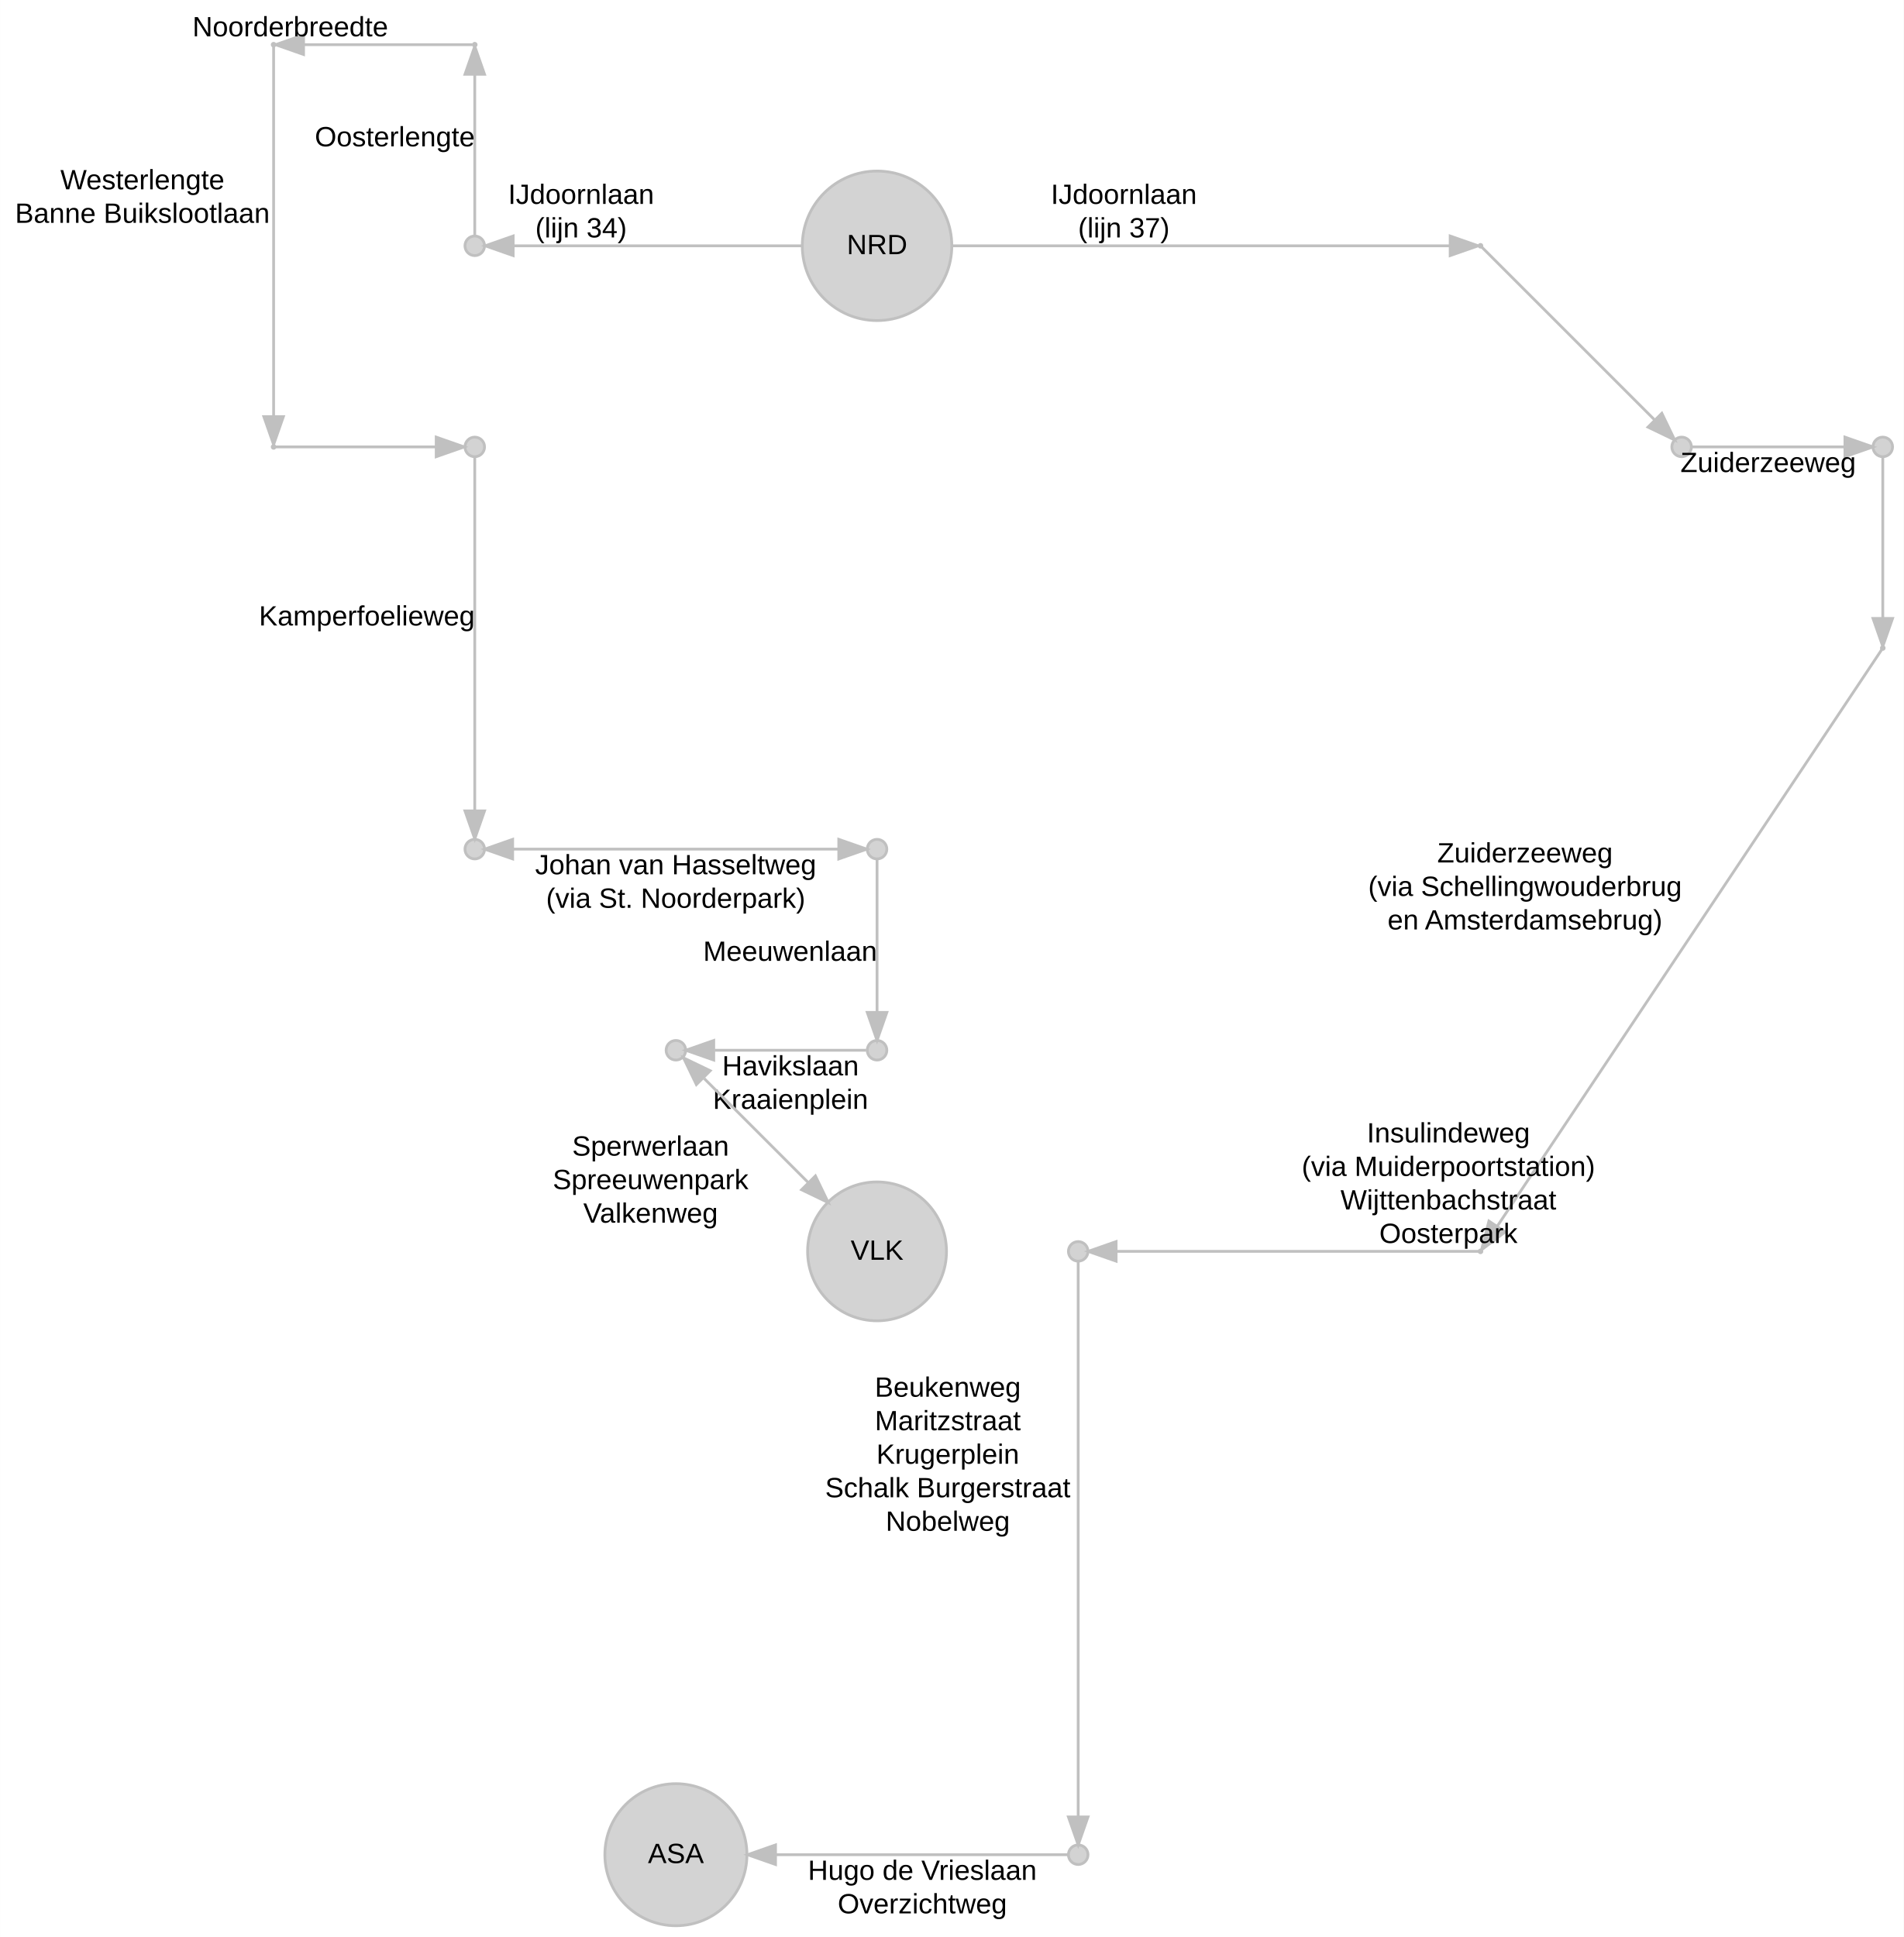
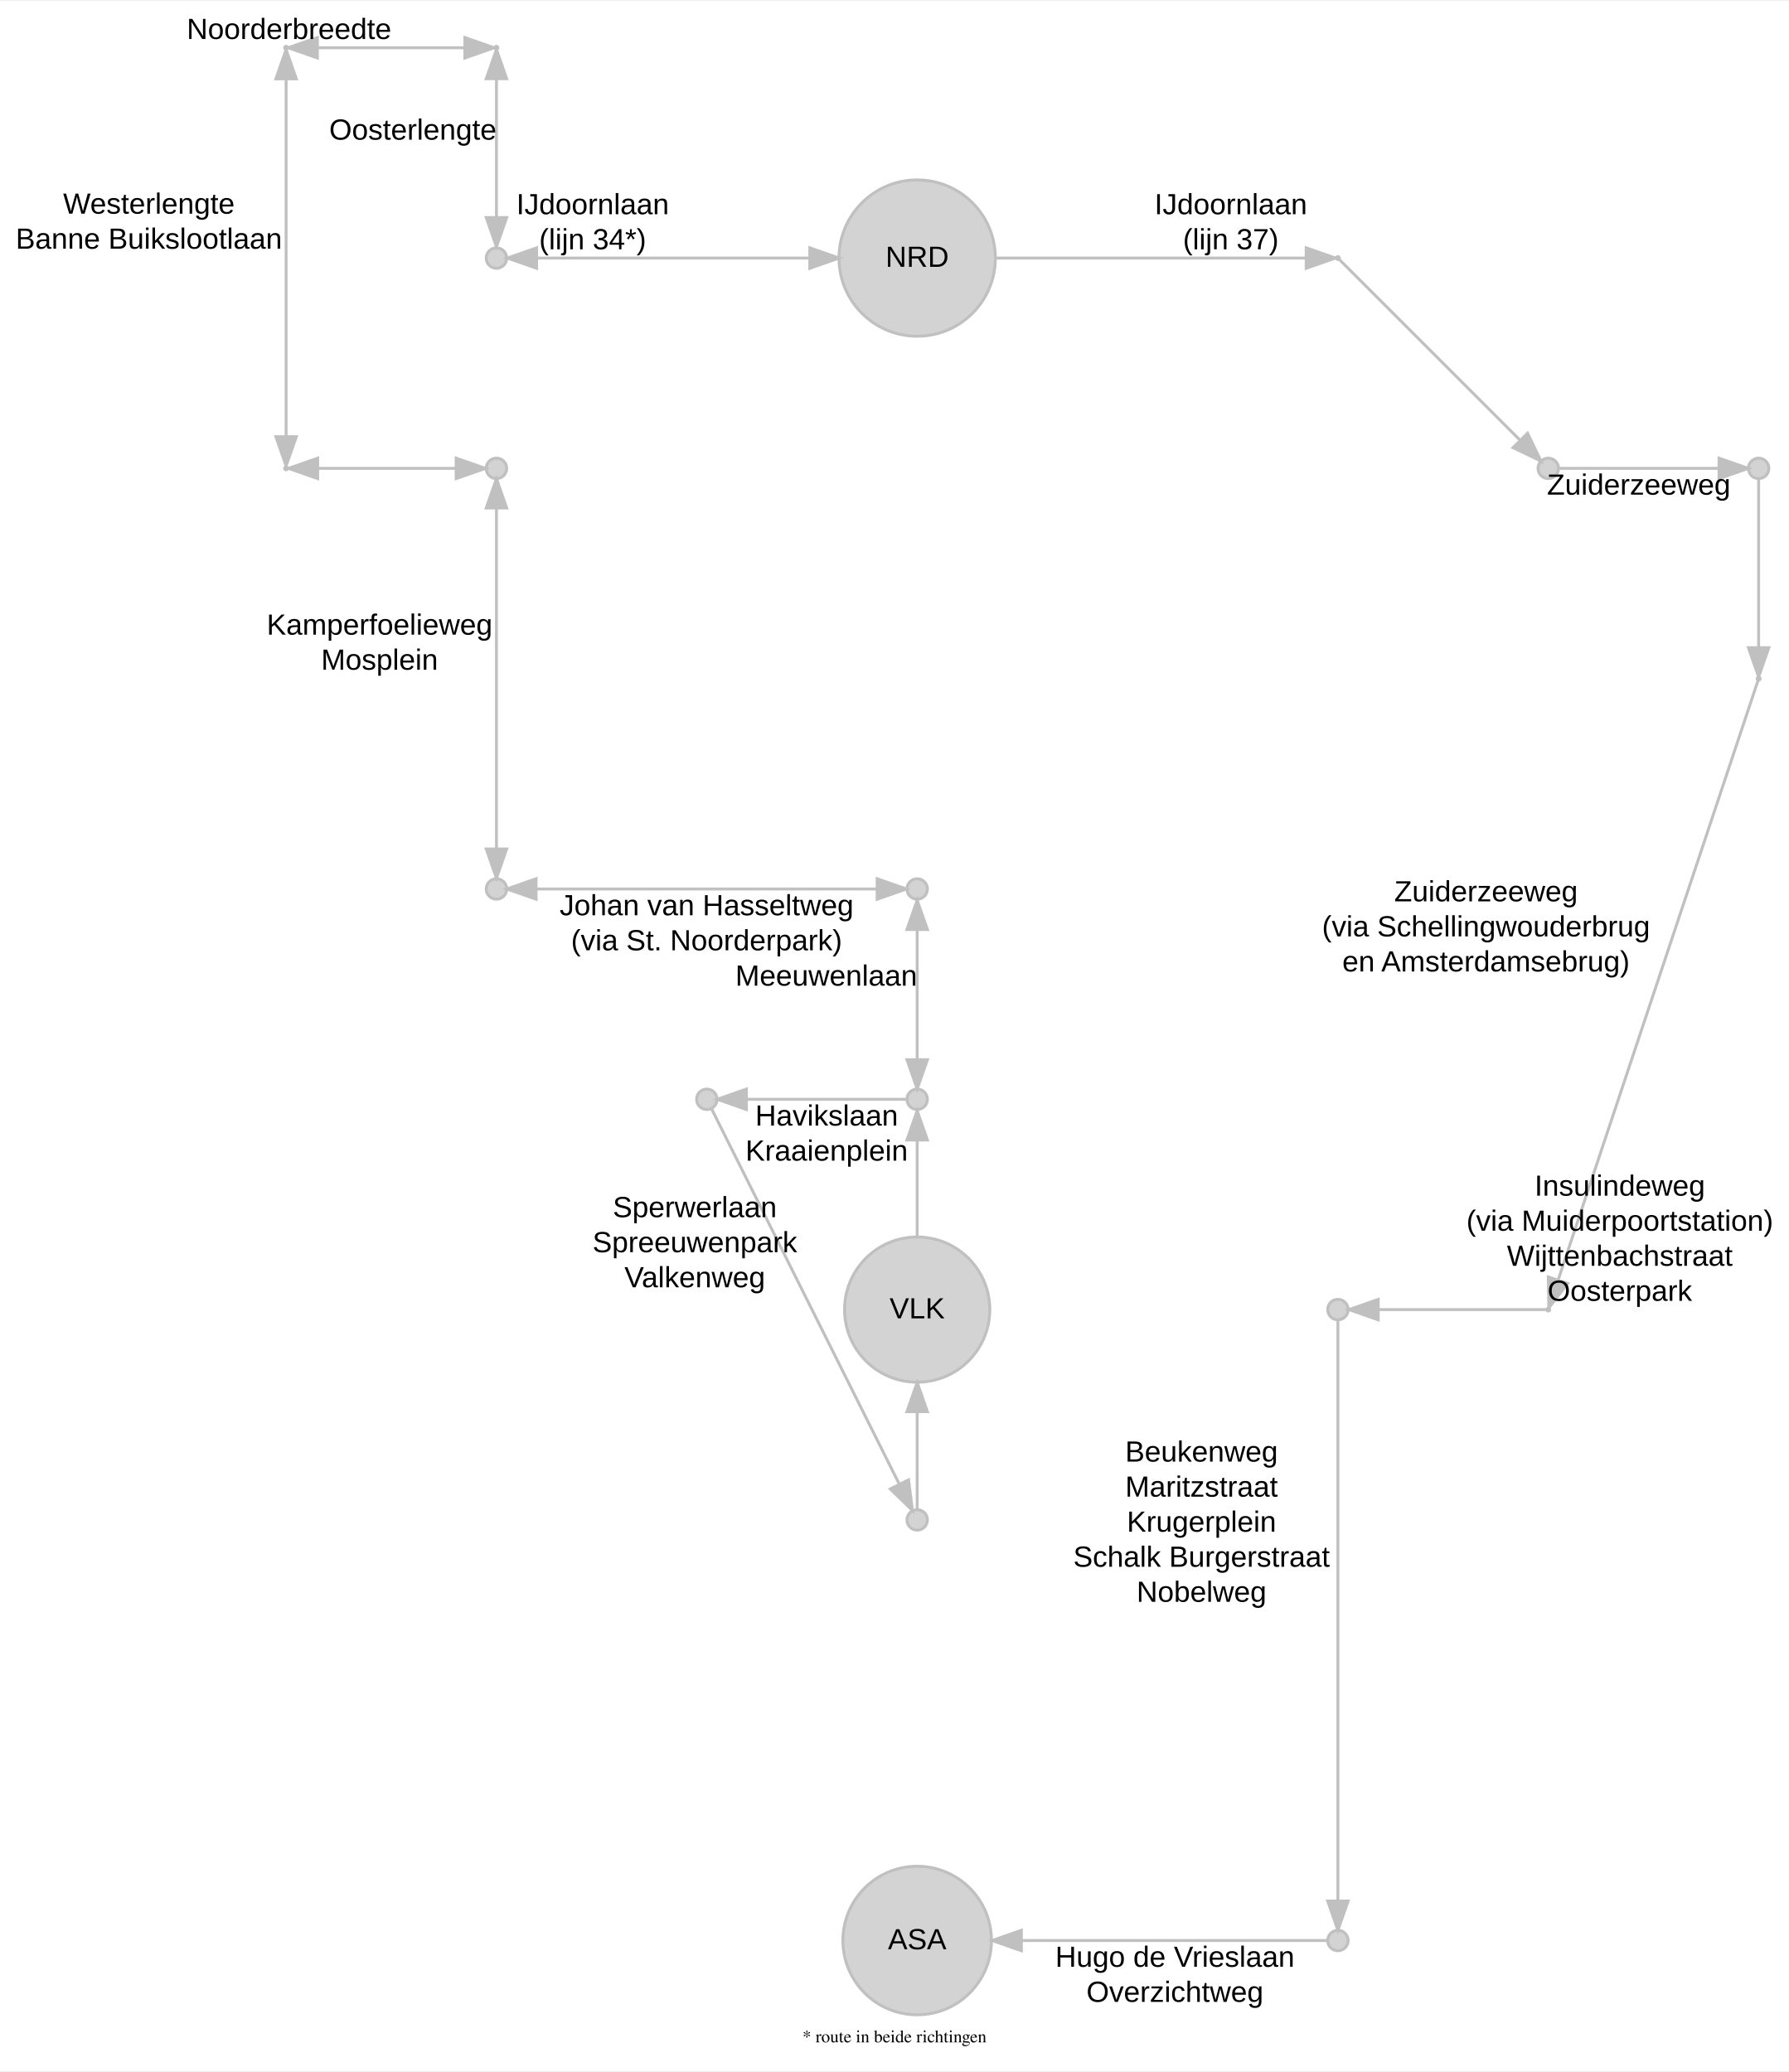
- <svg xmlns="http://www.w3.org/2000/svg" width="681pt" height="693pt" viewBox="0.00 0.00 681.42 693.46">
-   <g id="graph0" class="graph" transform="scale(1 1) rotate(0) translate(4 689.4608)">
-     <polygon fill="#ffffff" stroke="transparent" points="-4,4 -4,-689.461 677.422,-689.461 677.422,4 -4,4" />
+ <svg xmlns="http://www.w3.org/2000/svg" width="612pt" height="709pt" viewBox="0.00 0.00 612.31 708.66">
+   <g id="graph0" class="graph" transform="scale(1 1) rotate(0) translate(4 704.6608)">
+     <polygon fill="#ffffff" stroke="transparent" points="-4,4 -4,-704.661 608.305,-704.661 608.305,4 -4,4" />
+     <text text-anchor="middle" x="302.153" y="-5.8" font-family="Times,serif" font-size="6.00" fill="#000000">* route in beide richtingen</text>
    <g id="node1" class="node">
-       <ellipse fill="#d3d3d3" stroke="#c0c0c0" cx="309.922" cy="-601.461" rx="26.756" ry="26.756" />
-       <text text-anchor="middle" x="309.922" y="-598.461" font-family="Arial" font-size="10.00" fill="#000000">NRD</text>
+       <ellipse fill="#d3d3d3" stroke="#c0c0c0" cx="309.922" cy="-616.661" rx="26.756" ry="26.756" />
+       <text text-anchor="middle" x="309.922" y="-613.661" font-family="Arial" font-size="10.00" fill="#000000">NRD</text>
    </g>
    <g id="node2" class="node">
-       <ellipse fill="#d3d3d3" stroke="#c0c0c0" cx="165.922" cy="-601.461" rx="3.5" ry="3.5" />
+       <ellipse fill="#d3d3d3" stroke="#c0c0c0" cx="165.922" cy="-616.661" rx="3.5" ry="3.5" />
    </g>
    <g id="edge1" class="edge">
-       <path fill="none" stroke="#c0c0c0" d="M283.174,-601.461C252.563,-601.461 203.599,-601.461 179.804,-601.461" />
-       <polygon fill="#c0c0c0" stroke="#c0c0c0" points="179.666,-597.961 169.666,-601.461 179.666,-604.961 179.666,-597.961" />
-       <text text-anchor="middle" x="203.98" y="-616.461" font-family="Arial" font-size="10.00" fill="#000000">IJdoornlaan </text>
-       <text text-anchor="middle" x="203.98" y="-604.461" font-family="Arial" font-size="10.00" fill="#000000"> (lijn 34)</text>
+       <path fill="none" stroke="#c0c0c0" d="M272.874,-616.661C242.488,-616.661 201.135,-616.661 179.849,-616.661" />
+       <polygon fill="#c0c0c0" stroke="#c0c0c0" points="273.174,-620.161 283.174,-616.661 273.174,-613.161 273.174,-620.161" />
+       <polygon fill="#c0c0c0" stroke="#c0c0c0" points="179.666,-613.161 169.666,-616.661 179.666,-620.161 179.666,-613.161" />
+       <text text-anchor="middle" x="198.852" y="-631.661" font-family="Arial" font-size="10.00" fill="#000000">IJdoornlaan </text>
+       <text text-anchor="middle" x="198.852" y="-619.661" font-family="Arial" font-size="10.00" fill="#000000"> (lijn 34*)</text>
+     </g>
+     <g id="node13" class="node">
+       <ellipse fill="#d3d3d3" stroke="#c0c0c0" cx="453.922" cy="-616.661" rx=".5" ry=".5" />
+     </g>
+     <g id="edge13" class="edge">
+       <path fill="none" stroke="#c0c0c0" d="M336.67,-616.661C368.543,-616.661 420.313,-616.661 442.851,-616.661" />
+       <polygon fill="#c0c0c0" stroke="#c0c0c0" points="443.063,-620.161 453.063,-616.661 443.063,-613.161 443.063,-620.161" />
+       <text text-anchor="middle" x="417.27" y="-631.661" font-family="Arial" font-size="10.00" fill="#000000">IJdoornlaan </text>
+       <text text-anchor="middle" x="417.27" y="-619.661" font-family="Arial" font-size="10.00" fill="#000000"> (lijn 37)</text>
+     </g>
+     <g id="node3" class="node">
+       <ellipse fill="#d3d3d3" stroke="#c0c0c0" cx="165.922" cy="-688.661" rx=".5" ry=".5" />
+     </g>
+     <g id="edge2" class="edge">
+       <path fill="none" stroke="#c0c0c0" d="M165.922,-630.63C165.922,-644.402 165.922,-665.163 165.922,-677.76" />
+       <polygon fill="#c0c0c0" stroke="#c0c0c0" points="169.422,-630.532 165.922,-620.532 162.422,-630.532 169.422,-630.532" />
+       <polygon fill="#c0c0c0" stroke="#c0c0c0" points="162.422,-678.06 165.922,-688.06 169.422,-678.06 162.422,-678.06" />
+       <text text-anchor="middle" x="137.303" y="-657.195" font-family="Arial" font-size="10.00" fill="#000000">Oosterlengte</text>
+     </g>
+     <g id="node4" class="node">
+       <ellipse fill="#d3d3d3" stroke="#c0c0c0" cx="93.922" cy="-688.661" rx=".5" ry=".5" />
+     </g>
+     <g id="edge3" class="edge">
+       <path fill="none" stroke="#c0c0c0" d="M154.842,-688.661C141.314,-688.661 118.569,-688.661 105.029,-688.661" />
+       <polygon fill="#c0c0c0" stroke="#c0c0c0" points="155.113,-692.161 165.113,-688.661 155.113,-685.161 155.113,-692.161" />
+       <polygon fill="#c0c0c0" stroke="#c0c0c0" points="104.635,-685.161 94.635,-688.661 104.635,-692.161 104.635,-685.161" />
+       <text text-anchor="middle" x="94.927" y="-691.661" font-family="Arial" font-size="10.00" fill="#000000">Noorderbreedte</text>
+     </g>
+     <g id="node5" class="node">
+       <ellipse fill="#d3d3d3" stroke="#c0c0c0" cx="93.922" cy="-544.661" rx=".5" ry=".5" />
+     </g>
+     <g id="edge4" class="edge">
+       <path fill="none" stroke="#c0c0c0" d="M93.922,-677.851C93.922,-651.258 93.922,-582.866 93.922,-555.865" />
+       <polygon fill="#c0c0c0" stroke="#c0c0c0" points="90.422,-678.019 93.922,-688.019 97.422,-678.019 90.422,-678.019" />
+       <polygon fill="#c0c0c0" stroke="#c0c0c0" points="97.422,-555.511 93.922,-545.511 90.422,-555.511 97.422,-555.511" />
+       <text text-anchor="middle" x="46.961" y="-631.858" font-family="Arial" font-size="10.00" fill="#000000">Westerlengte </text>
+       <text text-anchor="middle" x="46.961" y="-619.858" font-family="Arial" font-size="10.00" fill="#000000"> Banne Buikslootlaan</text>
+     </g>
+     <g id="node6" class="node">
+       <ellipse fill="#d3d3d3" stroke="#c0c0c0" cx="165.922" cy="-544.661" rx="3.5" ry="3.5" />
+     </g>
+     <g id="edge5" class="edge">
+       <path fill="none" stroke="#c0c0c0" d="M104.889,-544.661C117.469,-544.661 138.126,-544.661 151.874,-544.661" />
+       <polygon fill="#c0c0c0" stroke="#c0c0c0" points="104.731,-541.161 94.731,-544.661 104.731,-548.161 104.731,-541.161" />
+       <polygon fill="#c0c0c0" stroke="#c0c0c0" points="152.127,-548.161 162.127,-544.661 152.127,-541.161 152.127,-548.161" />
+     </g>
+     <g id="node7" class="node">
+       <ellipse fill="#d3d3d3" stroke="#c0c0c0" cx="165.922" cy="-400.661" rx="3.5" ry="3.5" />
+     </g>
+     <g id="edge6" class="edge">
+       <path fill="none" stroke="#c0c0c0" d="M165.922,-530.785C165.922,-503.312 165.922,-442.271 165.922,-414.681" />
+       <polygon fill="#c0c0c0" stroke="#c0c0c0" points="162.422,-531.101 165.922,-541.101 169.422,-531.101 162.422,-531.101" />
+       <polygon fill="#c0c0c0" stroke="#c0c0c0" points="169.422,-414.356 165.922,-404.356 162.422,-414.356 169.422,-414.356" />
+       <text text-anchor="middle" x="125.915" y="-487.733" font-family="Arial" font-size="10.00" fill="#000000">Kamperfoelieweg </text>
+       <text text-anchor="middle" x="125.915" y="-475.733" font-family="Arial" font-size="10.00" fill="#000000"> Mosplein</text>
+     </g>
+     <g id="node8" class="node">
+       <ellipse fill="#d3d3d3" stroke="#c0c0c0" cx="309.922" cy="-400.661" rx="3.5" ry="3.5" />
+     </g>
+     <g id="edge7" class="edge">
+       <path fill="none" stroke="#c0c0c0" d="M179.798,-400.661C207.27,-400.661 268.312,-400.661 295.902,-400.661" />
+       <polygon fill="#c0c0c0" stroke="#c0c0c0" points="179.482,-397.161 169.482,-400.661 179.482,-404.161 179.482,-397.161" />
+       <polygon fill="#c0c0c0" stroke="#c0c0c0" points="296.227,-404.161 306.227,-400.661 296.227,-397.161 296.227,-404.161" />
+       <text text-anchor="middle" x="237.85" y="-391.661" font-family="Arial" font-size="10.00" fill="#000000">Johan van Hasseltweg </text>
+       <text text-anchor="middle" x="237.85" y="-379.661" font-family="Arial" font-size="10.00" fill="#000000"> (via St. Noorderpark)</text>
+     </g>
+     <g id="node9" class="node">
+       <ellipse fill="#d3d3d3" stroke="#c0c0c0" cx="309.922" cy="-328.661" rx="3.5" ry="3.5" />
+     </g>
+     <g id="edge8" class="edge">
+       <path fill="none" stroke="#c0c0c0" d="M309.922,-386.691C309.922,-373.926 309.922,-355.155 309.922,-342.447" />
+       <polygon fill="#c0c0c0" stroke="#c0c0c0" points="306.422,-386.79 309.922,-396.79 313.422,-386.79 306.422,-386.79" />
+       <polygon fill="#c0c0c0" stroke="#c0c0c0" points="313.422,-342.207 309.922,-332.207 306.422,-342.207 313.422,-342.207" />
+       <text text-anchor="middle" x="278.803" y="-367.569" font-family="Arial" font-size="10.00" fill="#000000">Meeuwenlaan</text>
+     </g>
+     <g id="node10" class="node">
+       <ellipse fill="#d3d3d3" stroke="#c0c0c0" cx="237.922" cy="-328.661" rx="3.5" ry="3.5" />
+     </g>
+     <g id="edge9" class="edge">
+       <path fill="none" stroke="#c0c0c0" d="M306.051,-328.661C295.996,-328.661 268.663,-328.661 251.832,-328.661" />
+       <polygon fill="#c0c0c0" stroke="#c0c0c0" points="251.468,-325.161 241.468,-328.661 251.468,-332.161 251.468,-325.161" />
+       <text text-anchor="middle" x="278.941" y="-319.661" font-family="Arial" font-size="10.00" fill="#000000">Havikslaan </text>
+       <text text-anchor="middle" x="278.941" y="-307.661" font-family="Arial" font-size="10.00" fill="#000000"> Kraaienplein</text>
+     </g>
+     <g id="node11" class="node">
+       <ellipse fill="#d3d3d3" stroke="#c0c0c0" cx="309.922" cy="-184.661" rx="3.5" ry="3.5" />
+     </g>
+     <g id="edge10" class="edge">
+       <path fill="none" stroke="#c0c0c0" d="M239.561,-325.383C248.136,-308.232 288.034,-228.437 303.641,-197.224" />
+       <polygon fill="#c0c0c0" stroke="#c0c0c0" points="306.975,-198.381 308.317,-187.871 300.714,-195.25 306.975,-198.381" />
+       <text text-anchor="middle" x="233.813" y="-288.303" font-family="Arial" font-size="10.00" fill="#000000">Sperwerlaan </text>
+       <text text-anchor="middle" x="233.813" y="-276.303" font-family="Arial" font-size="10.00" fill="#000000"> Spreeuwenpark </text>
+       <text text-anchor="middle" x="233.813" y="-264.303" font-family="Arial" font-size="10.00" fill="#000000"> Valkenweg</text>
    </g>
    <g id="node12" class="node">
-       <ellipse fill="#d3d3d3" stroke="#c0c0c0" cx="525.922" cy="-601.461" rx=".5" ry=".5" />
+       <ellipse fill="#d3d3d3" stroke="#c0c0c0" cx="309.922" cy="-256.661" rx="24.853" ry="24.853" />
+       <text text-anchor="middle" x="309.922" y="-253.661" font-family="Arial" font-size="10.00" fill="#000000">VLK</text>
    </g>
    <g id="edge11" class="edge">
-       <path fill="none" stroke="#c0c0c0" d="M336.842,-601.461C384.485,-601.461 481.737,-601.461 514.705,-601.461" />
-       <polygon fill="#c0c0c0" stroke="#c0c0c0" points="515.078,-604.961 525.078,-601.461 515.078,-597.961 515.078,-604.961" />
-       <text text-anchor="middle" x="398.264" y="-616.461" font-family="Arial" font-size="10.00" fill="#000000">IJdoornlaan </text>
-       <text text-anchor="middle" x="398.264" y="-604.461" font-family="Arial" font-size="10.00" fill="#000000"> (lijn 37)</text>
-     </g>
-     <g id="node3" class="node">
-       <ellipse fill="#d3d3d3" stroke="#c0c0c0" cx="165.922" cy="-673.461" rx=".5" ry=".5" />
-     </g>
-     <g id="edge2" class="edge">
-       <path fill="none" stroke="#c0c0c0" d="M165.922,-605.332C165.922,-616.066 165.922,-646.491 165.922,-662.809" />
-       <polygon fill="#c0c0c0" stroke="#c0c0c0" points="162.422,-662.86 165.922,-672.86 169.422,-662.86 162.422,-662.86" />
-       <text text-anchor="middle" x="137.303" y="-637.07" font-family="Arial" font-size="10.00" fill="#000000">Oosterlengte</text>
-     </g>
-     <g id="node4" class="node">
-       <ellipse fill="#d3d3d3" stroke="#c0c0c0" cx="93.922" cy="-673.461" rx=".5" ry=".5" />
-     </g>
-     <g id="edge3" class="edge">
-       <path fill="none" stroke="#c0c0c0" d="M165.113,-673.461C159.262,-673.461 123.11,-673.461 104.689,-673.461" />
-       <polygon fill="#c0c0c0" stroke="#c0c0c0" points="104.635,-669.961 94.635,-673.461 104.635,-676.961 104.635,-669.961" />
-       <text text-anchor="middle" x="99.893" y="-676.461" font-family="Arial" font-size="10.00" fill="#000000">Noorderbreedte</text>
-     </g>
-     <g id="node5" class="node">
-       <ellipse fill="#d3d3d3" stroke="#c0c0c0" cx="93.922" cy="-529.461" rx=".5" ry=".5" />
-     </g>
-     <g id="edge4" class="edge">
-       <path fill="none" stroke="#c0c0c0" d="M93.922,-672.819C93.922,-664.271 93.922,-572.733 93.922,-540.563" />
-       <polygon fill="#c0c0c0" stroke="#c0c0c0" points="97.422,-540.311 93.922,-530.311 90.422,-540.311 97.422,-540.311" />
-       <text text-anchor="middle" x="46.961" y="-621.691" font-family="Arial" font-size="10.00" fill="#000000">Westerlengte </text>
-       <text text-anchor="middle" x="46.961" y="-609.691" font-family="Arial" font-size="10.00" fill="#000000"> Banne Buikslootlaan</text>
-     </g>
-     <g id="node6" class="node">
-       <ellipse fill="#d3d3d3" stroke="#c0c0c0" cx="165.922" cy="-529.461" rx="3.5" ry="3.5" />
-     </g>
-     <g id="edge5" class="edge">
-       <path fill="none" stroke="#c0c0c0" d="M94.731,-529.461C100.256,-529.461 132.801,-529.461 151.921,-529.461" />
-       <polygon fill="#c0c0c0" stroke="#c0c0c0" points="152.127,-532.961 162.127,-529.461 152.127,-525.961 152.127,-532.961" />
-     </g>
-     <g id="node7" class="node">
-       <ellipse fill="#d3d3d3" stroke="#c0c0c0" cx="165.922" cy="-385.461" rx="3.5" ry="3.5" />
-     </g>
-     <g id="edge6" class="edge">
-       <path fill="none" stroke="#c0c0c0" d="M165.922,-525.901C165.922,-508.39 165.922,-430.953 165.922,-399.158" />
-       <polygon fill="#c0c0c0" stroke="#c0c0c0" points="169.422,-399.156 165.922,-389.156 162.422,-399.156 169.422,-399.156" />
-       <text text-anchor="middle" x="127.305" y="-465.53" font-family="Arial" font-size="10.00" fill="#000000">Kamperfoelieweg</text>
-     </g>
-     <g id="node8" class="node">
-       <ellipse fill="#d3d3d3" stroke="#c0c0c0" cx="309.922" cy="-385.461" rx="3.5" ry="3.5" />
-     </g>
-     <g id="edge7" class="edge">
-       <path fill="none" stroke="#c0c0c0" d="M179.798,-385.461C207.27,-385.461 268.312,-385.461 295.902,-385.461" />
-       <polygon fill="#c0c0c0" stroke="#c0c0c0" points="179.482,-381.961 169.482,-385.461 179.482,-388.961 179.482,-381.961" />
-       <polygon fill="#c0c0c0" stroke="#c0c0c0" points="296.227,-388.961 306.227,-385.461 296.227,-381.961 296.227,-388.961" />
-       <text text-anchor="middle" x="237.85" y="-376.461" font-family="Arial" font-size="10.00" fill="#000000">Johan van Hasseltweg </text>
-       <text text-anchor="middle" x="237.85" y="-364.461" font-family="Arial" font-size="10.00" fill="#000000"> (via St. Noorderpark)</text>
-     </g>
-     <g id="node9" class="node">
-       <ellipse fill="#d3d3d3" stroke="#c0c0c0" cx="309.922" cy="-313.461" rx="3.5" ry="3.5" />
-     </g>
-     <g id="edge8" class="edge">
-       <path fill="none" stroke="#c0c0c0" d="M309.922,-381.59C309.922,-371.534 309.922,-344.202 309.922,-327.37" />
-       <polygon fill="#c0c0c0" stroke="#c0c0c0" points="313.422,-327.007 309.922,-317.007 306.422,-327.007 313.422,-327.007" />
-       <text text-anchor="middle" x="278.803" y="-345.48" font-family="Arial" font-size="10.00" fill="#000000">Meeuwenlaan</text>
-     </g>
-     <g id="node10" class="node">
-       <ellipse fill="#d3d3d3" stroke="#c0c0c0" cx="237.922" cy="-313.461" rx="3.5" ry="3.5" />
-     </g>
-     <g id="edge9" class="edge">
-       <path fill="none" stroke="#c0c0c0" d="M306.051,-313.461C295.996,-313.461 268.663,-313.461 251.832,-313.461" />
-       <polygon fill="#c0c0c0" stroke="#c0c0c0" points="251.468,-309.961 241.468,-313.461 251.468,-316.961 251.468,-309.961" />
-       <text text-anchor="middle" x="278.941" y="-304.461" font-family="Arial" font-size="10.00" fill="#000000">Havikslaan </text>
-       <text text-anchor="middle" x="278.941" y="-292.461" font-family="Arial" font-size="10.00" fill="#000000"> Kraaienplein</text>
-     </g>
-     <g id="node11" class="node">
-       <ellipse fill="#d3d3d3" stroke="#c0c0c0" cx="309.922" cy="-241.461" rx="24.853" ry="24.853" />
-       <text text-anchor="middle" x="309.922" y="-238.461" font-family="Arial" font-size="10.00" fill="#000000">VLK</text>
-     </g>
-     <g id="edge10" class="edge">
-       <path fill="none" stroke="#c0c0c0" d="M248.041,-303.342C257.66,-293.723 272.511,-278.872 285.252,-266.13" />
-       <polygon fill="#c0c0c0" stroke="#c0c0c0" points="245.253,-301.18 240.657,-310.726 250.202,-306.13 245.253,-301.18" />
-       <polygon fill="#c0c0c0" stroke="#c0c0c0" points="287.859,-268.473 292.455,-258.927 282.909,-263.524 287.859,-268.473" />
-       <text text-anchor="middle" x="228.858" y="-275.736" font-family="Arial" font-size="10.00" fill="#000000">Sperwerlaan </text>
-       <text text-anchor="middle" x="228.858" y="-263.736" font-family="Arial" font-size="10.00" fill="#000000"> Spreeuwenpark </text>
-       <text text-anchor="middle" x="228.858" y="-251.736" font-family="Arial" font-size="10.00" fill="#000000"> Valkenweg</text>
-     </g>
-     <g id="node13" class="node">
-       <ellipse fill="#d3d3d3" stroke="#c0c0c0" cx="597.922" cy="-529.461" rx="3.5" ry="3.5" />
+       <path fill="none" stroke="#c0c0c0" d="M309.922,-188.532C309.922,-194.956 309.922,-208.433 309.922,-221.717" />
+       <polygon fill="#c0c0c0" stroke="#c0c0c0" points="306.422,-221.719 309.922,-231.719 313.422,-221.719 306.422,-221.719" />
    </g>
    <g id="edge12" class="edge">
-       <path fill="none" stroke="#c0c0c0" d="M526.382,-601.001C531.034,-596.349 569.804,-557.579 588.246,-539.137" />
-       <polygon fill="#c0c0c0" stroke="#c0c0c0" points="590.832,-541.501 595.428,-531.955 585.882,-536.551 590.832,-541.501" />
+       <path fill="none" stroke="#c0c0c0" d="M309.922,-281.439C309.922,-292.526 309.922,-305.191 309.922,-314.612" />
+       <polygon fill="#c0c0c0" stroke="#c0c0c0" points="306.422,-314.723 309.922,-324.723 313.422,-314.723 306.422,-314.723" />
    </g>
    <g id="node14" class="node">
-       <ellipse fill="#d3d3d3" stroke="#c0c0c0" cx="669.922" cy="-529.461" rx="3.5" ry="3.5" />
+       <ellipse fill="#d3d3d3" stroke="#c0c0c0" cx="525.922" cy="-544.661" rx="3.5" ry="3.5" />
    </g>
-     <g id="edge13" class="edge">
-       <path fill="none" stroke="#c0c0c0" d="M601.793,-529.461C611.848,-529.461 639.181,-529.461 656.012,-529.461" />
-       <polygon fill="#c0c0c0" stroke="#c0c0c0" points="656.376,-532.961 666.376,-529.461 656.376,-525.961 656.376,-532.961" />
-       <text text-anchor="middle" x="628.903" y="-520.461" font-family="Arial" font-size="10.00" fill="#000000">Zuiderzeeweg</text>
+     <g id="edge14" class="edge">
+       <path fill="none" stroke="#c0c0c0" d="M454.382,-616.201C459.034,-611.549 497.804,-572.779 516.246,-554.337" />
+       <polygon fill="#c0c0c0" stroke="#c0c0c0" points="518.832,-556.701 523.428,-547.155 513.882,-551.751 518.832,-556.701" />
    </g>
    <g id="node15" class="node">
-       <ellipse fill="#d3d3d3" stroke="#c0c0c0" cx="669.922" cy="-457.461" rx=".5" ry=".5" />
+       <ellipse fill="#d3d3d3" stroke="#c0c0c0" cx="597.922" cy="-544.661" rx="3.5" ry="3.5" />
    </g>
-     <g id="edge14" class="edge">
-       <path fill="none" stroke="#c0c0c0" d="M669.922,-525.59C669.922,-514.855 669.922,-484.431 669.922,-468.113" />
-       <polygon fill="#c0c0c0" stroke="#c0c0c0" points="673.422,-468.062 669.922,-458.062 666.422,-468.062 673.422,-468.062" />
+     <g id="edge15" class="edge">
+       <path fill="none" stroke="#c0c0c0" d="M529.793,-544.661C539.848,-544.661 567.181,-544.661 584.012,-544.661" />
+       <polygon fill="#c0c0c0" stroke="#c0c0c0" points="584.376,-548.161 594.376,-544.661 584.376,-541.161 584.376,-548.161" />
+       <text text-anchor="middle" x="556.903" y="-535.661" font-family="Arial" font-size="10.00" fill="#000000">Zuiderzeeweg</text>
    </g>
    <g id="node16" class="node">
-       <ellipse fill="#d3d3d3" stroke="#c0c0c0" cx="525.922" cy="-241.461" rx=".5" ry=".5" />
+       <ellipse fill="#d3d3d3" stroke="#c0c0c0" cx="597.922" cy="-472.661" rx=".5" ry=".5" />
    </g>
-     <g id="edge15" class="edge">
-       <path fill="none" stroke="#c0c0c0" d="M669.509,-456.841C662.142,-445.79 558.382,-290.151 531.992,-250.566" />
-       <polygon fill="#c0c0c0" stroke="#c0c0c0" points="534.769,-248.422 526.31,-242.043 528.945,-252.305 534.769,-248.422" />
-       <text text-anchor="middle" x="541.853" y="-380.704" font-family="Arial" font-size="10.00" fill="#000000">Zuiderzeeweg </text>
-       <text text-anchor="middle" x="541.853" y="-368.704" font-family="Arial" font-size="10.00" fill="#000000"> (via Schellingwouderbrug </text>
-       <text text-anchor="middle" x="541.853" y="-356.704" font-family="Arial" font-size="10.00" fill="#000000"> en Amsterdamsebrug) </text>
+     <g id="edge16" class="edge">
+       <path fill="none" stroke="#c0c0c0" d="M597.922,-540.79C597.922,-530.055 597.922,-499.631 597.922,-483.312" />
+       <polygon fill="#c0c0c0" stroke="#c0c0c0" points="601.422,-483.262 597.922,-473.262 594.422,-483.262 601.422,-483.262" />
    </g>
    <g id="node17" class="node">
-       <ellipse fill="#d3d3d3" stroke="#c0c0c0" cx="381.922" cy="-241.461" rx="3.5" ry="3.5" />
+       <ellipse fill="#d3d3d3" stroke="#c0c0c0" cx="525.922" cy="-256.661" rx=".5" ry=".5" />
    </g>
-     <g id="edge16" class="edge">
-       <path fill="none" stroke="#c0c0c0" d="M525.28,-241.461C516.968,-241.461 430.18,-241.461 395.818,-241.461" />
-       <polygon fill="#c0c0c0" stroke="#c0c0c0" points="395.488,-237.961 385.488,-241.461 395.488,-244.961 395.488,-237.961" />
-       <text text-anchor="middle" x="514.442" y="-280.461" font-family="Arial" font-size="10.00" fill="#000000">Insulindeweg </text>
-       <text text-anchor="middle" x="514.442" y="-268.461" font-family="Arial" font-size="10.00" fill="#000000"> (via Muiderpoortstation)</text>
-       <text text-anchor="middle" x="514.442" y="-256.461" font-family="Arial" font-size="10.00" fill="#000000"> Wijttenbachstraat </text>
-       <text text-anchor="middle" x="514.442" y="-244.461" font-family="Arial" font-size="10.00" fill="#000000"> Oosterpark </text>
+     <g id="edge17" class="edge">
+       <path fill="none" stroke="#c0c0c0" d="M597.716,-472.041C594.064,-461.086 543.049,-308.041 529.309,-266.823" />
+       <polygon fill="#c0c0c0" stroke="#c0c0c0" points="532.599,-265.623 526.116,-257.243 525.958,-267.836 532.599,-265.623" />
+       <text text-anchor="middle" x="504.614" y="-396.432" font-family="Arial" font-size="10.00" fill="#000000">Zuiderzeeweg </text>
+       <text text-anchor="middle" x="504.614" y="-384.432" font-family="Arial" font-size="10.00" fill="#000000"> (via Schellingwouderbrug </text>
+       <text text-anchor="middle" x="504.614" y="-372.432" font-family="Arial" font-size="10.00" fill="#000000"> en Amsterdamsebrug) </text>
    </g>
    <g id="node18" class="node">
-       <ellipse fill="#d3d3d3" stroke="#c0c0c0" cx="381.922" cy="-25.461" rx="3.5" ry="3.5" />
+       <ellipse fill="#d3d3d3" stroke="#c0c0c0" cx="453.922" cy="-256.661" rx="3.5" ry="3.5" />
    </g>
-     <g id="edge17" class="edge">
-       <path fill="none" stroke="#c0c0c0" d="M381.922,-237.712C381.922,-213.799 381.922,-82.231 381.922,-39.134" />
-       <polygon fill="#c0c0c0" stroke="#c0c0c0" points="385.422,-38.98 381.922,-28.98 378.422,-38.98 385.422,-38.98" />
-       <text text-anchor="middle" x="335.246" y="-189.423" font-family="Arial" font-size="10.00" fill="#000000">Beukenweg </text>
-       <text text-anchor="middle" x="335.246" y="-177.423" font-family="Arial" font-size="10.00" fill="#000000"> Maritzstraat </text>
-       <text text-anchor="middle" x="335.246" y="-165.423" font-family="Arial" font-size="10.00" fill="#000000"> Krugerplein </text>
-       <text text-anchor="middle" x="335.246" y="-153.423" font-family="Arial" font-size="10.00" fill="#000000"> Schalk Burgerstraat </text>
-       <text text-anchor="middle" x="335.246" y="-141.423" font-family="Arial" font-size="10.00" fill="#000000"> Nobelweg</text>
+     <g id="edge18" class="edge">
+       <path fill="none" stroke="#c0c0c0" d="M525.113,-256.661C519.588,-256.661 487.043,-256.661 467.923,-256.661" />
+       <polygon fill="#c0c0c0" stroke="#c0c0c0" points="467.717,-253.161 457.717,-256.661 467.717,-260.161 467.717,-253.161" />
+       <text text-anchor="middle" x="550.412" y="-295.661" font-family="Arial" font-size="10.00" fill="#000000">Insulindeweg </text>
+       <text text-anchor="middle" x="550.412" y="-283.661" font-family="Arial" font-size="10.00" fill="#000000"> (via Muiderpoortstation)</text>
+       <text text-anchor="middle" x="550.412" y="-271.661" font-family="Arial" font-size="10.00" fill="#000000"> Wijttenbachstraat </text>
+       <text text-anchor="middle" x="550.412" y="-259.661" font-family="Arial" font-size="10.00" fill="#000000"> Oosterpark </text>
    </g>
    <g id="node19" class="node">
-       <ellipse fill="#d3d3d3" stroke="#c0c0c0" cx="237.922" cy="-25.461" rx="25.422" ry="25.422" />
-       <text text-anchor="middle" x="237.922" y="-22.461" font-family="Arial" font-size="10.00" fill="#000000">ASA</text>
+       <ellipse fill="#d3d3d3" stroke="#c0c0c0" cx="453.922" cy="-40.661" rx="3.5" ry="3.5" />
    </g>
-     <g id="edge18" class="edge">
-       <path fill="none" stroke="#c0c0c0" d="M378.362,-25.461C364.172,-25.461 310.628,-25.461 273.911,-25.461" />
-       <polygon fill="#c0c0c0" stroke="#c0c0c0" points="273.583,-21.961 263.583,-25.461 273.583,-28.961 273.583,-21.961" />
-       <text text-anchor="middle" x="326.137" y="-16.461" font-family="Arial" font-size="10.00" fill="#000000">Hugo de Vrieslaan </text>
-       <text text-anchor="middle" x="326.137" y="-4.461" font-family="Arial" font-size="10.00" fill="#000000"> Overzichtweg</text>
+     <g id="edge19" class="edge">
+       <path fill="none" stroke="#c0c0c0" d="M453.922,-252.912C453.922,-228.999 453.922,-97.431 453.922,-54.334" />
+       <polygon fill="#c0c0c0" stroke="#c0c0c0" points="457.422,-54.18 453.922,-44.18 450.422,-54.18 457.422,-54.18" />
+       <text text-anchor="middle" x="407.246" y="-204.623" font-family="Arial" font-size="10.00" fill="#000000">Beukenweg </text>
+       <text text-anchor="middle" x="407.246" y="-192.623" font-family="Arial" font-size="10.00" fill="#000000"> Maritzstraat </text>
+       <text text-anchor="middle" x="407.246" y="-180.623" font-family="Arial" font-size="10.00" fill="#000000"> Krugerplein </text>
+       <text text-anchor="middle" x="407.246" y="-168.623" font-family="Arial" font-size="10.00" fill="#000000"> Schalk Burgerstraat </text>
+       <text text-anchor="middle" x="407.246" y="-156.623" font-family="Arial" font-size="10.00" fill="#000000"> Nobelweg</text>
+     </g>
+     <g id="node20" class="node">
+       <ellipse fill="#d3d3d3" stroke="#c0c0c0" cx="309.922" cy="-40.661" rx="25.422" ry="25.422" />
+       <text text-anchor="middle" x="309.922" y="-37.661" font-family="Arial" font-size="10.00" fill="#000000">ASA</text>
+     </g>
+     <g id="edge20" class="edge">
+       <path fill="none" stroke="#c0c0c0" d="M450.362,-40.661C436.172,-40.661 382.628,-40.661 345.911,-40.661" />
+       <polygon fill="#c0c0c0" stroke="#c0c0c0" points="345.583,-37.161 335.583,-40.661 345.583,-44.161 345.583,-37.161" />
+       <text text-anchor="middle" x="398.137" y="-31.661" font-family="Arial" font-size="10.00" fill="#000000">Hugo de Vrieslaan </text>
+       <text text-anchor="middle" x="398.137" y="-19.661" font-family="Arial" font-size="10.00" fill="#000000"> Overzichtweg</text>
    </g>
  </g>
</svg>
